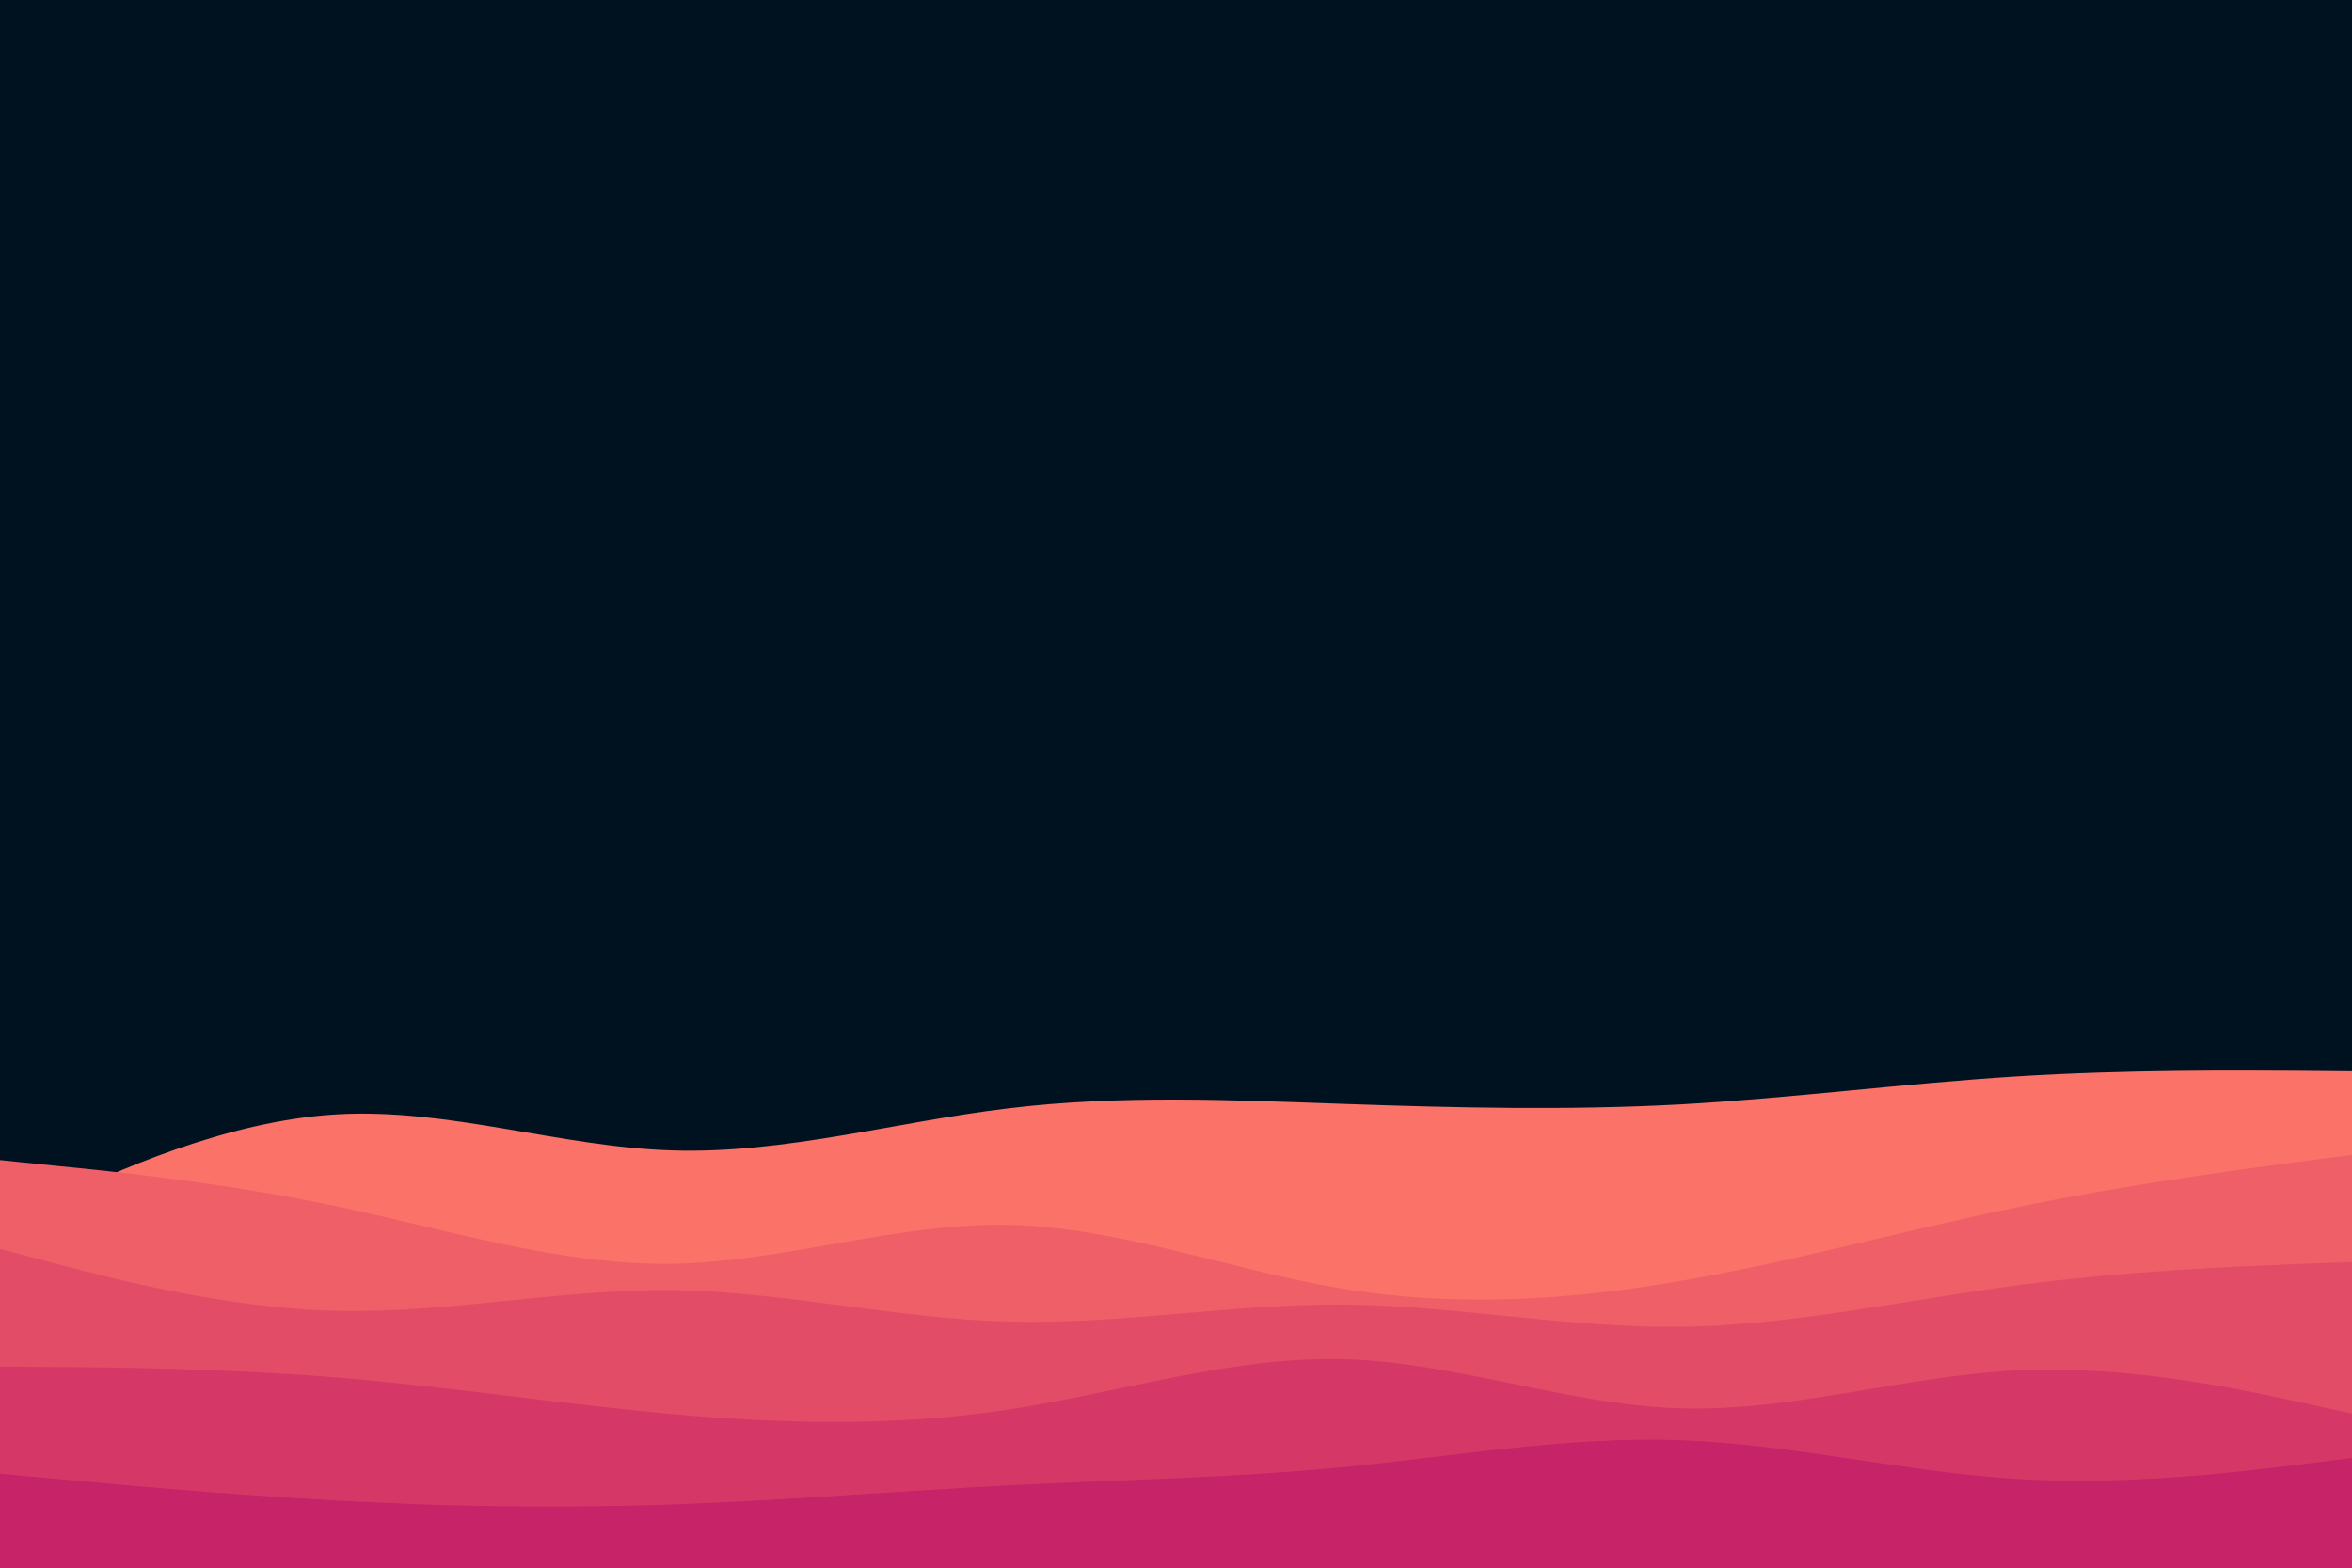
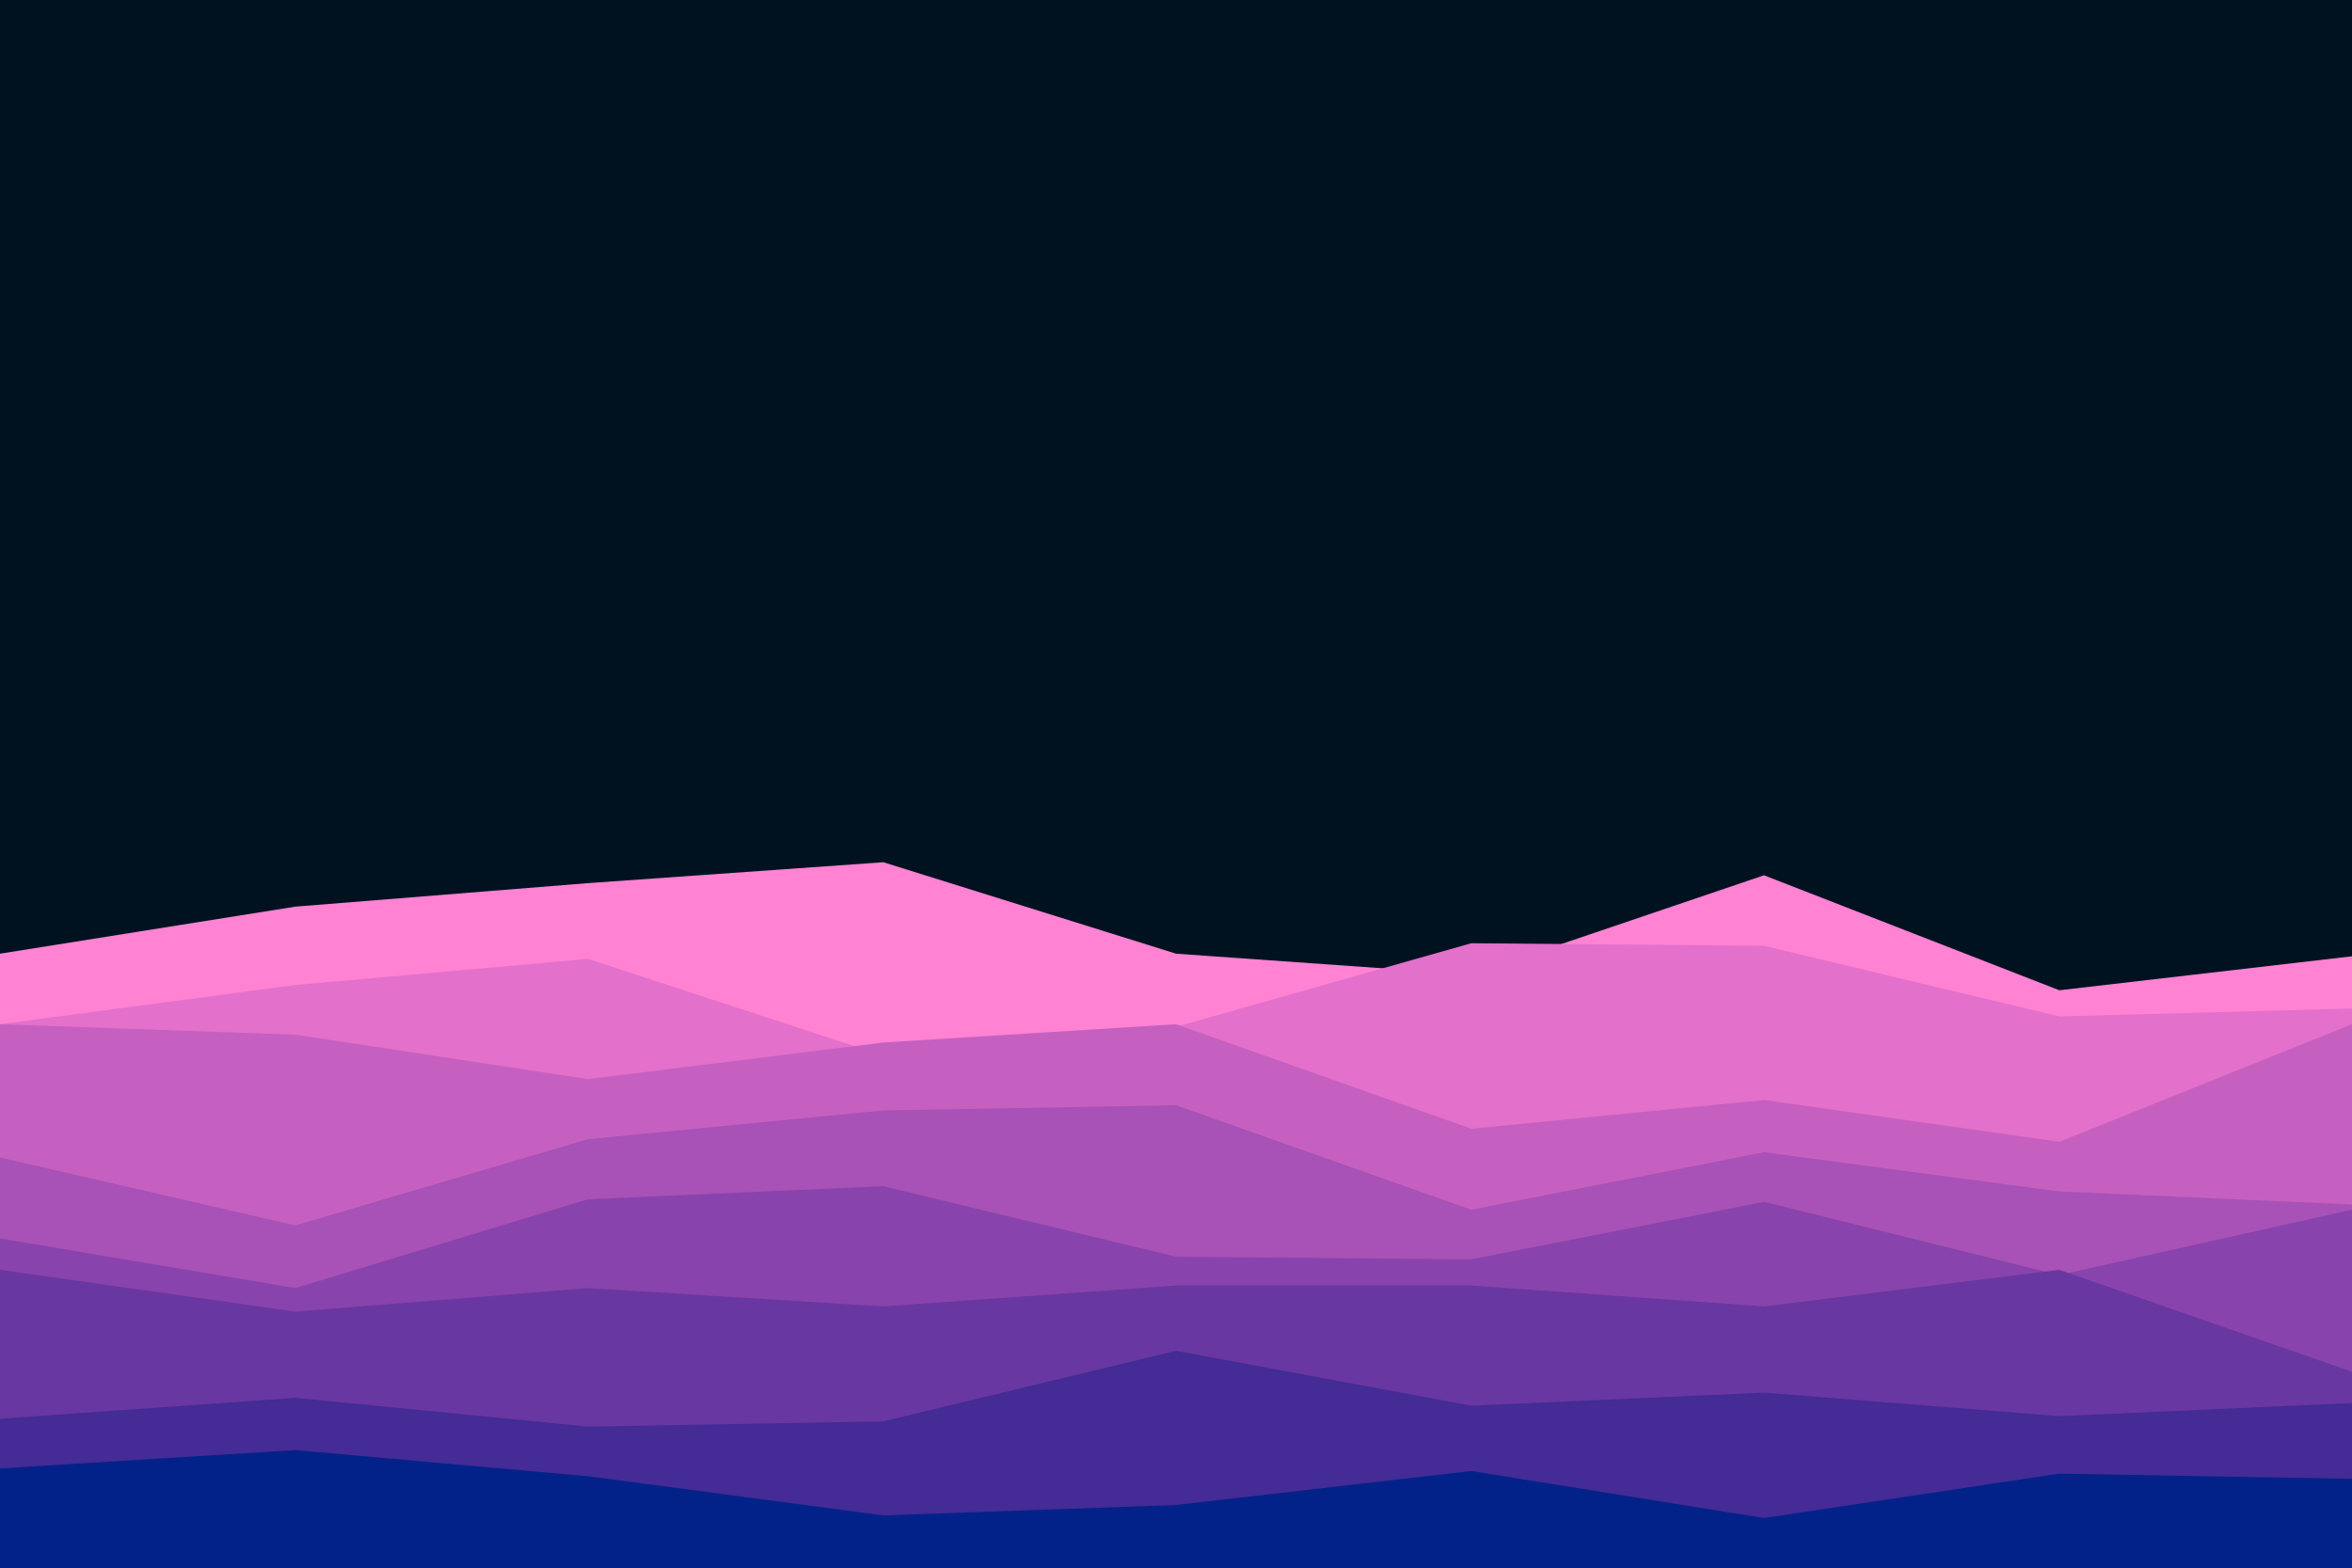
<svg xmlns="http://www.w3.org/2000/svg" id="visual" viewBox="0 0 900 600" width="900" height="600" version="1.1">
  <rect x="0" y="0" width="900" height="600" fill="#001220" />
-   <path d="M0 469L21.5 459C43 449 86 429 128.8 426.5C171.7 424 214.3 439 257.2 440.3C300 441.7 343 429.3 385.8 424.2C428.7 419 471.3 421 514.2 422.5C557 424 600 425 642.8 422.7C685.7 420.3 728.3 414.7 771.2 412C814 409.3 857 409.7 878.5 409.8L900 410L900 601L878.5 601C857 601 814 601 771.2 601C728.3 601 685.7 601 642.8 601C600 601 557 601 514.2 601C471.3 601 428.7 601 385.8 601C343 601 300 601 257.2 601C214.3 601 171.7 601 128.8 601C86 601 43 601 21.5 601L0 601Z" fill="#fa7268" />
-   <path d="M0 444L21.5 446.2C43 448.3 86 452.7 128.8 461.7C171.7 470.7 214.3 484.3 257.2 483.7C300 483 343 468 385.8 468.8C428.7 469.7 471.3 486.3 514.2 493.3C557 500.3 600 497.7 642.8 490.3C685.7 483 728.3 471 771.2 462.2C814 453.3 857 447.7 878.5 444.8L900 442L900 601L878.5 601C857 601 814 601 771.2 601C728.3 601 685.7 601 642.8 601C600 601 557 601 514.2 601C471.3 601 428.7 601 385.8 601C343 601 300 601 257.2 601C214.3 601 171.7 601 128.8 601C86 601 43 601 21.5 601L0 601Z" fill="#ef5f67" />
-   <path d="M0 478L21.5 483.7C43 489.3 86 500.7 128.8 501.7C171.7 502.7 214.3 493.3 257.2 493.8C300 494.3 343 504.7 385.8 505.8C428.7 507 471.3 499 514.2 499.3C557 499.7 600 508.3 642.8 507.8C685.7 507.3 728.3 497.7 771.2 492C814 486.3 857 484.7 878.5 483.8L900 483L900 601L878.5 601C857 601 814 601 771.2 601C728.3 601 685.7 601 642.8 601C600 601 557 601 514.2 601C471.3 601 428.7 601 385.8 601C343 601 300 601 257.2 601C214.3 601 171.7 601 128.8 601C86 601 43 601 21.5 601L0 601Z" fill="#e34c67" />
-   <path d="M0 523L21.5 523.2C43 523.3 86 523.7 128.8 527.2C171.7 530.7 214.3 537.3 257.2 541.2C300 545 343 546 385.8 539.5C428.7 533 471.3 519 514.2 520.2C557 521.3 600 537.7 642.8 539C685.7 540.3 728.3 526.7 771.2 524.5C814 522.3 857 531.7 878.5 536.3L900 541L900 601L878.5 601C857 601 814 601 771.2 601C728.3 601 685.7 601 642.8 601C600 601 557 601 514.2 601C471.3 601 428.7 601 385.8 601C343 601 300 601 257.2 601C214.3 601 171.7 601 128.8 601C86 601 43 601 21.5 601L0 601Z" fill="#d53867" />
-   <path d="M0 564L21.5 566C43 568 86 572 128.8 574.3C171.7 576.7 214.3 577.3 257.2 575.8C300 574.3 343 570.7 385.8 568.5C428.7 566.3 471.3 565.7 514.2 561.5C557 557.3 600 549.7 642.8 551.2C685.7 552.7 728.3 563.3 771.2 566C814 568.7 857 563.3 878.5 560.7L900 558L900 601L878.5 601C857 601 814 601 771.2 601C728.3 601 685.7 601 642.8 601C600 601 557 601 514.2 601C471.3 601 428.7 601 385.8 601C343 601 300 601 257.2 601C214.3 601 171.7 601 128.8 601C86 601 43 601 21.5 601L0 601Z" fill="#c62368" />
+   <path d="M0 365L113 347L225 338L338 330L450 365L563 373L675 335L788 379L900 366L900 601L788 601L675 601L563 601L450 601L338 601L225 601L113 601L0 601Z" fill="#ff82d3" />
+   <path d="M0 392L113 377L225 367L338 404L450 393L563 361L675 362L788 389L900 386L900 601L788 601L675 601L563 601L450 601L338 601L225 601L113 601L0 601Z" fill="#e370ca" />
+   <path d="M0 392L113 396L225 413L338 399L450 392L563 432L675 421L788 437L900 392L900 601L788 601L675 601L563 601L450 601L338 601L225 601L113 601L0 601Z" fill="#c660c0" />
+   <path d="M0 443L113 469L225 436L338 425L450 423L563 463L675 441L788 456L900 461L900 601L788 601L675 601L563 601L450 601L338 601L225 601L113 601L0 601Z" fill="#a851b6" />
+   <path d="M0 474L113 493L225 459L338 454L450 481L563 482L675 460L788 488L900 463L900 601L788 601L675 601L563 601L450 601L338 601L225 601L113 601L0 601Z" fill="#8943ac" />
+   <path d="M0 486L113 502L225 493L338 500L450 492L563 492L675 500L788 486L900 525L900 601L788 601L675 601L563 601L450 601L338 601L225 601L113 601L0 601Z" fill="#6937a1" />
+   <path d="M0 543L113 535L225 546L338 544L450 517L563 538L675 533L788 542L900 537L900 601L788 601L675 601L563 601L450 601L338 601L225 601L113 601L0 601Z" fill="#442b95" />
+   <path d="M0 562L113 555L225 565L338 580L450 576L563 563L675 581L788 564L900 566L900 601L788 601L675 601L563 601L450 601L338 601L225 601L113 601L0 601Z" fill="#022289" />
</svg>
